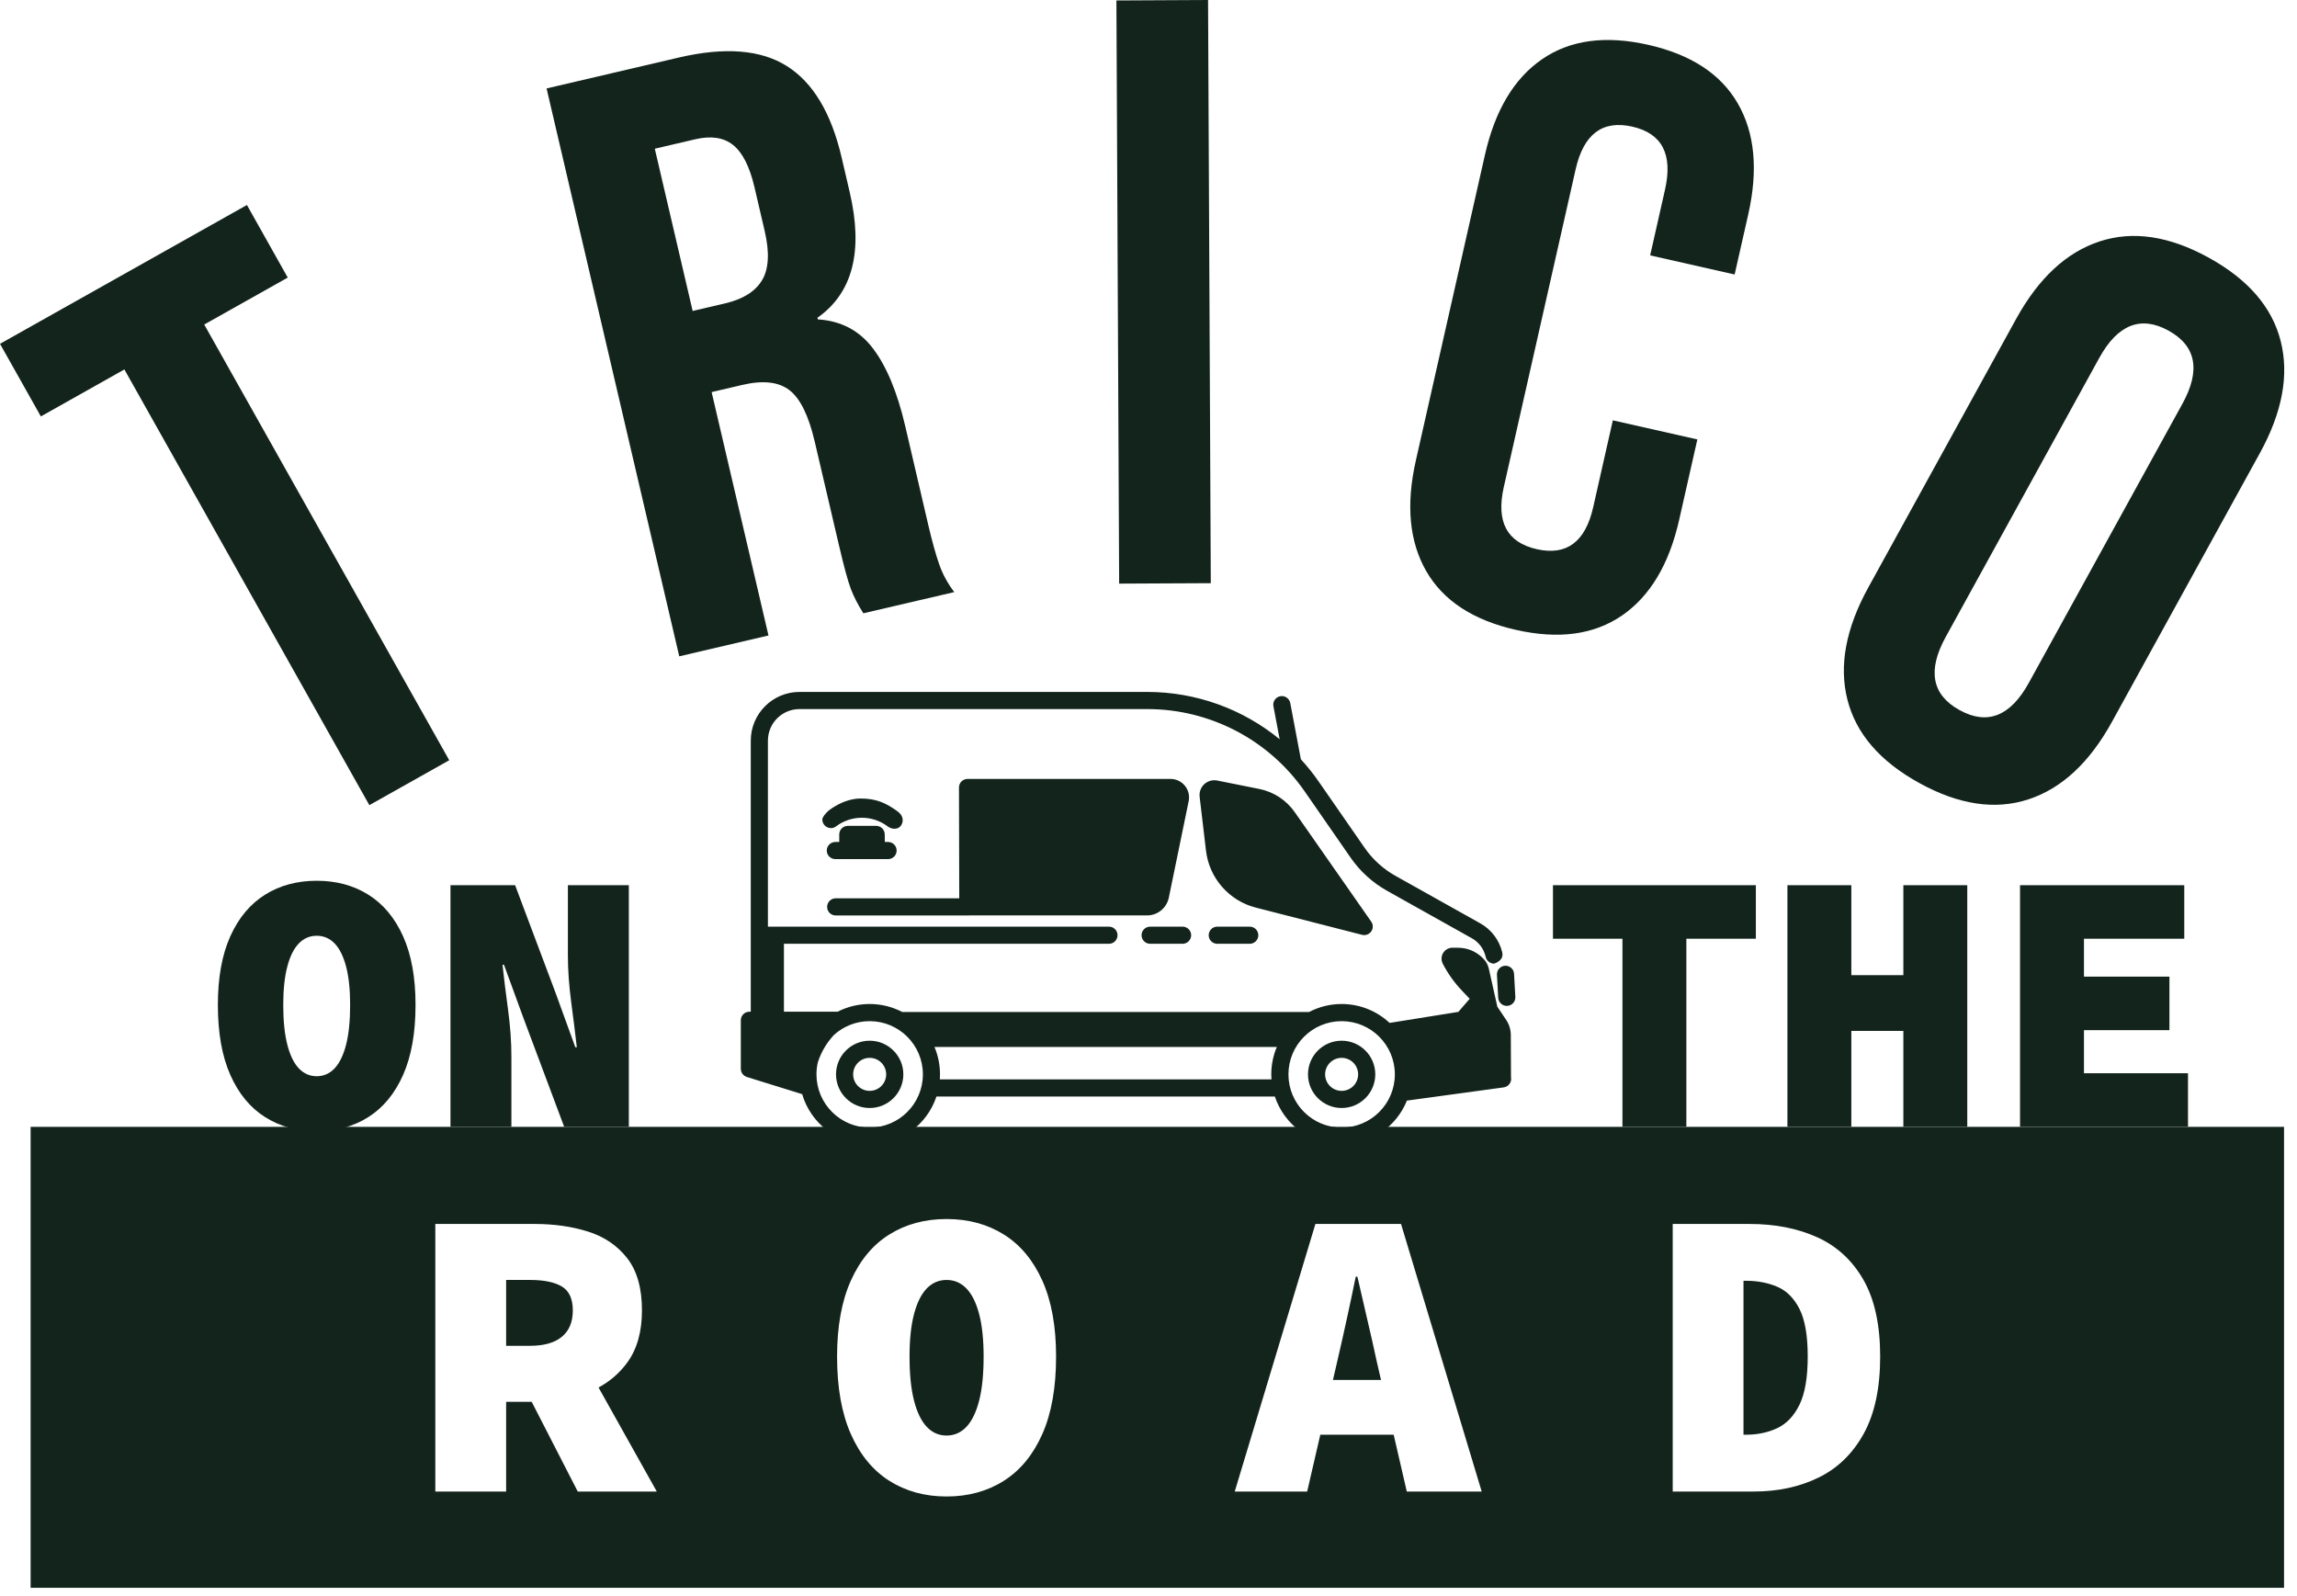
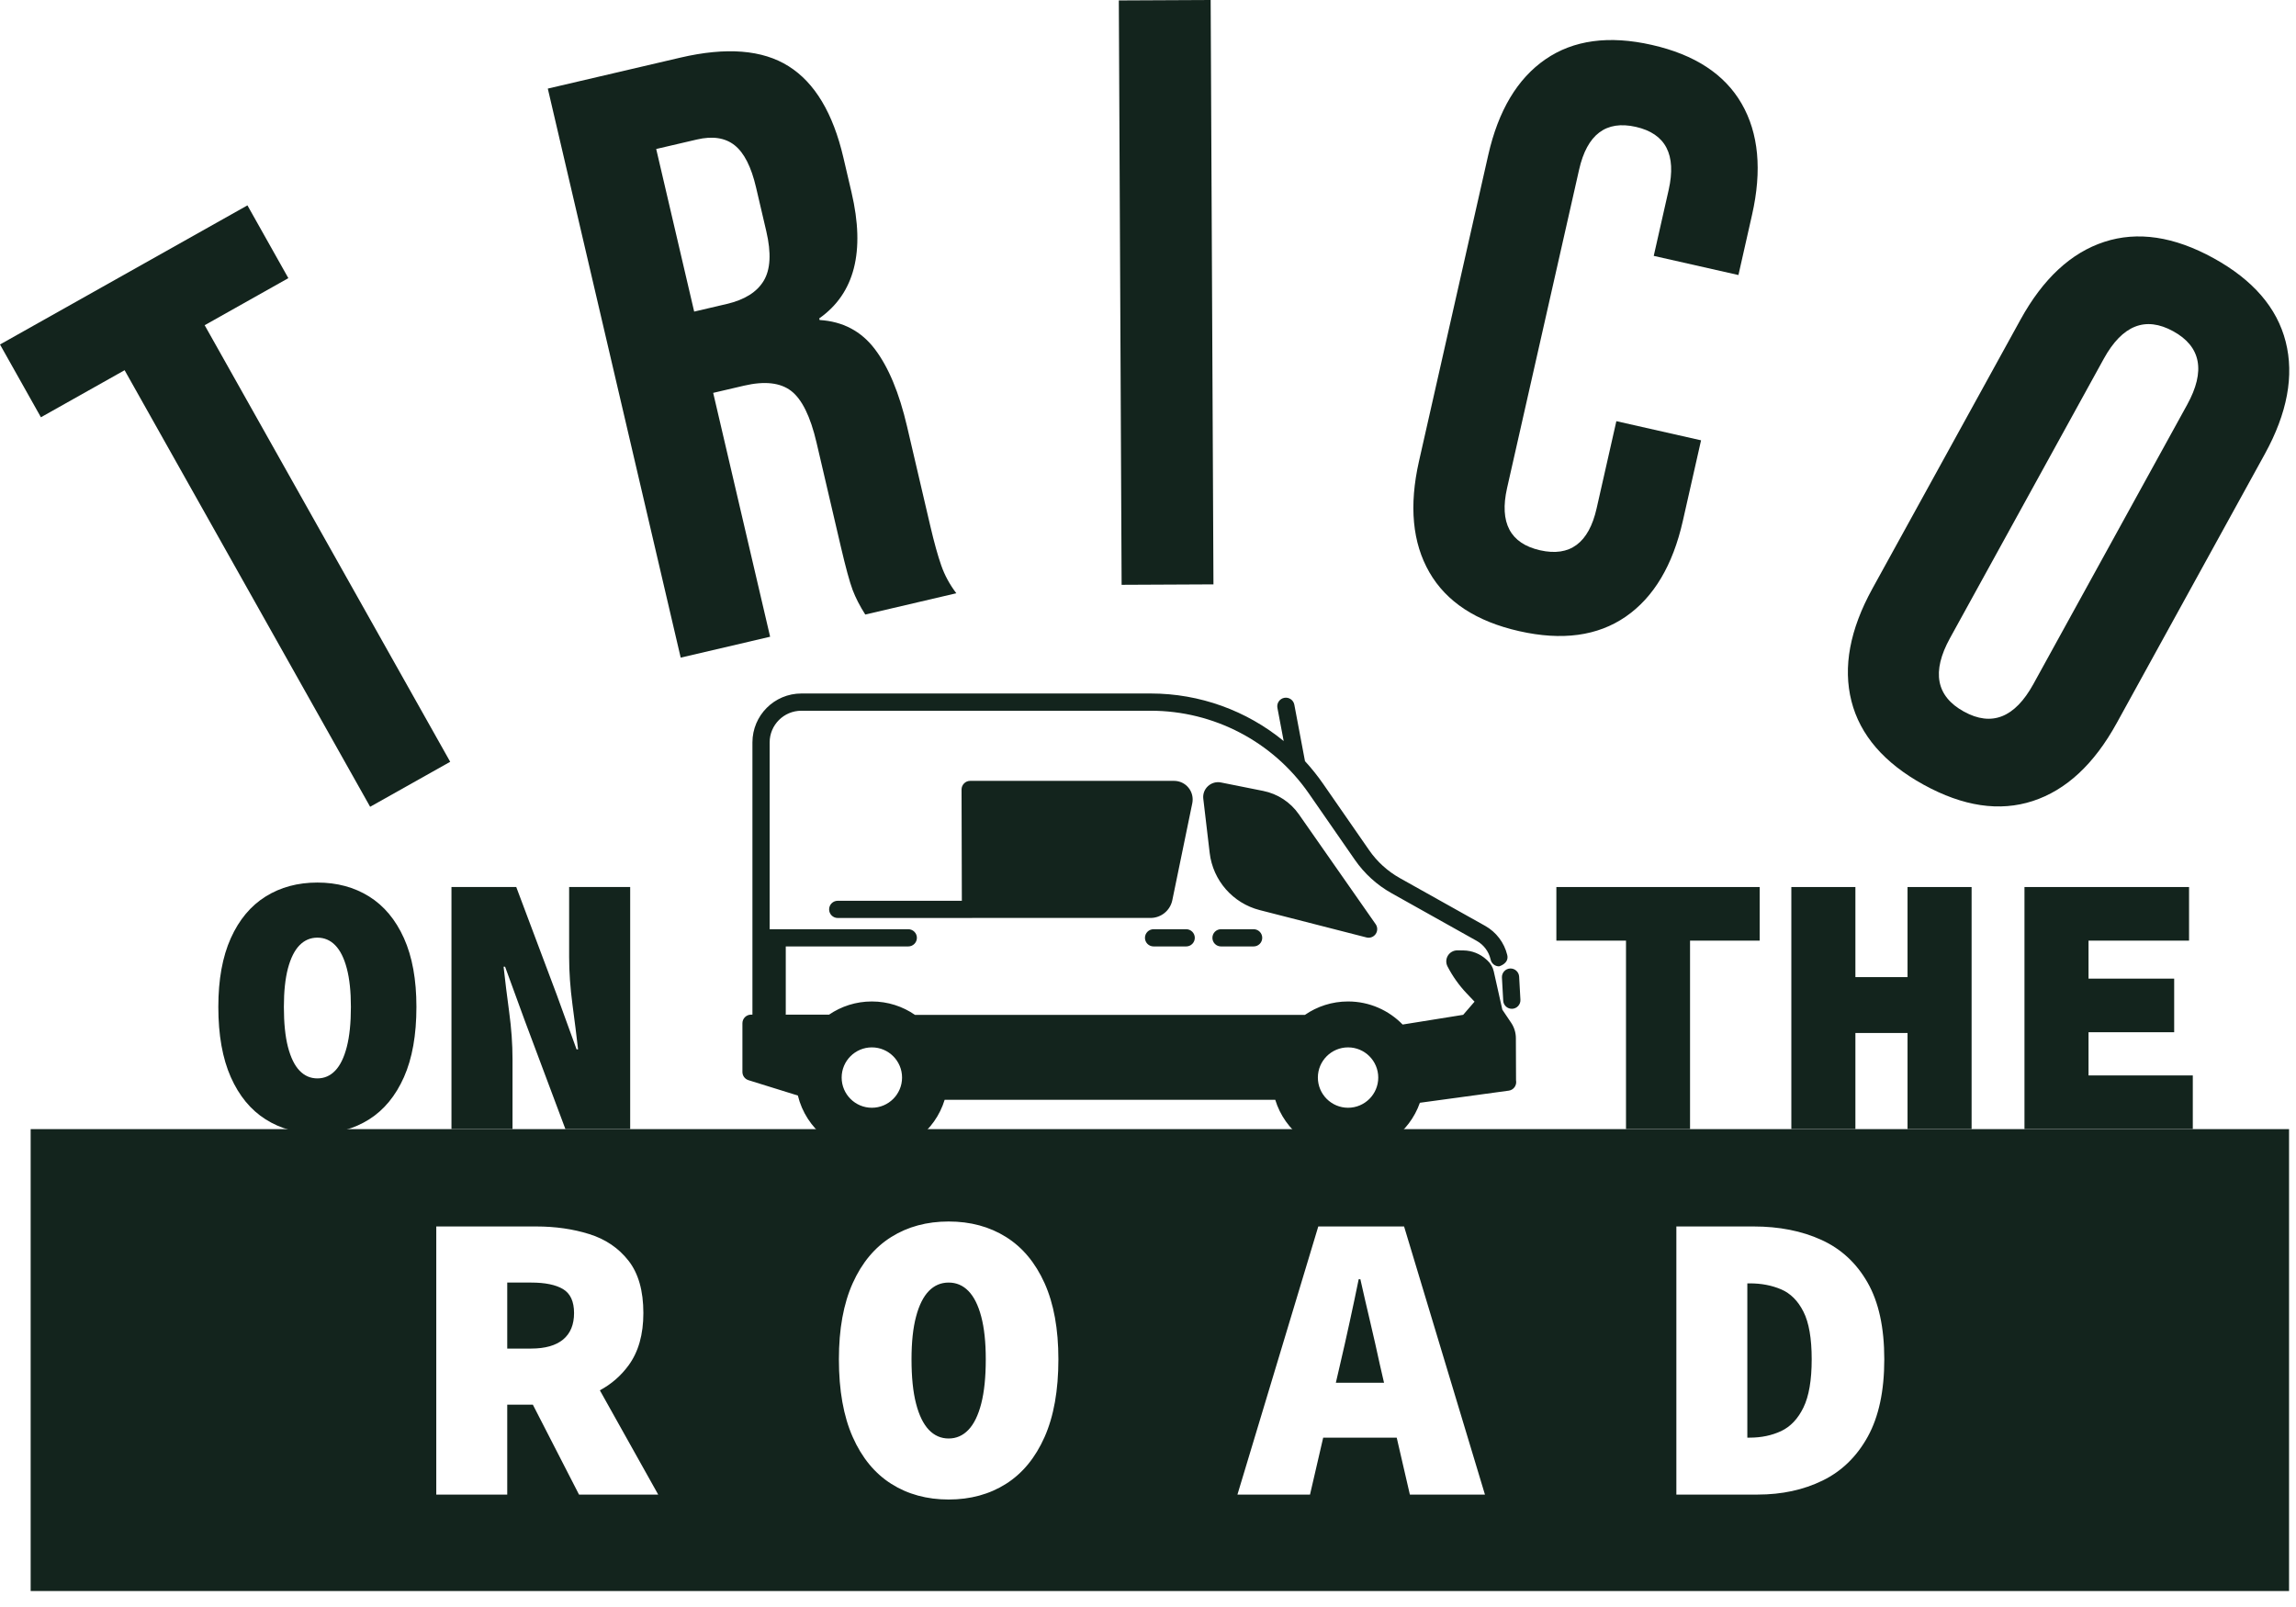
- <svg xmlns="http://www.w3.org/2000/svg" width="108px" height="75px" viewBox="0 0 108 75" version="1.1">
+ <svg xmlns="http://www.w3.org/2000/svg" width="100px" height="70px" viewBox="0 0 100 70" version="1.1">
  <g id="Symbols" stroke="none" stroke-width="1" fill="none" fill-rule="evenodd">
-     <g id="Logo-trico" fill="#13241D" transform="translate(0, 0)">
-       <g id="Van" transform="translate(34.83183, 32.53252)">
-         <path d="M4.553,15.034 C5.005,14.803 5.517,14.672 6.058,14.672 C6.61,14.672 7.129,14.808 7.587,15.047 C7.589,15.047 7.59,15.047 7.592,15.047 L26.72,15.047 C27.177,14.808 27.698,14.672 28.249,14.672 C29.12,14.672 29.913,15.01 30.504,15.561 L33.737,15.043 C33.737,15.043 34.27,14.427 34.27,14.427 C34.27,14.427 33.9,14.037 33.9,14.037 C33.543,13.662 33.242,13.237 33.004,12.777 L33.004,12.777 C32.921,12.616 32.928,12.424 33.023,12.27 C33.118,12.116 33.286,12.023 33.467,12.025 L33.744,12.028 C34.145,12.032 34.53,12.185 34.825,12.456 C34.842,12.472 34.86,12.487 34.876,12.503 C35.023,12.638 35.126,12.814 35.169,13.009 C35.169,13.009 35.57,14.8 35.57,14.8 C35.57,14.8 35.987,15.422 35.987,15.422 C36.127,15.631 36.202,15.876 36.203,16.128 L36.212,18.116 C36.213,18.124 36.214,18.131 36.215,18.138 C36.246,18.358 36.091,18.562 35.871,18.592 L31.318,19.214 C30.829,20.429 29.638,21.288 28.249,21.288 C26.787,21.288 25.546,20.337 25.108,19.021 L9.198,19.021 C8.762,20.337 7.52,21.288 6.058,21.288 C4.556,21.288 3.286,20.284 2.884,18.911 L0.283,18.103 C0.114,18.05 0,17.894 0,17.718 L0,15.437 C0,15.215 0.18,15.034 0.402,15.034 L0.468,15.034 L0.468,2.291 C0.468,1.026 1.494,0 2.759,0 L19.113,0 C21.408,0 23.601,0.803 25.335,2.225 L25.042,0.673 C25,0.454 25.144,0.243 25.363,0.202 C25.581,0.161 25.792,0.305 25.834,0.524 L26.333,3.168 C26.636,3.497 26.918,3.849 27.176,4.222 C27.989,5.393 28.8,6.562 29.334,7.334 C29.709,7.875 30.202,8.323 30.777,8.645 C31.912,9.28 33.777,10.325 34.765,10.878 C35.284,11.168 35.66,11.662 35.799,12.241 C35.898,12.646 35.416,12.774 35.416,12.774 C35.22,12.774 35.056,12.633 35.02,12.447 L35.016,12.431 C34.928,12.07 34.695,11.762 34.371,11.581 C33.384,11.028 31.519,9.984 30.383,9.348 C29.702,8.966 29.116,8.435 28.672,7.793 C28.137,7.022 27.326,5.853 26.515,4.681 C24.832,2.254 22.066,0.806 19.113,0.806 L2.759,0.806 C1.938,0.806 1.274,1.471 1.274,2.291 L1.274,11.035 L17.31,11.035 C17.532,11.035 17.712,11.216 17.712,11.438 C17.712,11.66 17.532,11.841 17.31,11.841 L2.027,11.841 L2.027,14.985 C2.027,15.002 2.027,15.018 2.025,15.034 L4.542,15.034 C4.538,15.034 4.533,15.034 4.527,15.034 L4.553,15.034 Z M28.249,15.479 C29.63,15.479 30.751,16.599 30.751,17.98 C30.751,19.361 29.63,20.482 28.249,20.482 C26.868,20.482 25.748,19.361 25.748,17.98 C25.748,16.599 26.868,15.479 28.249,15.479 Z M3.621,17.416 C3.775,16.933 4.037,16.49 4.387,16.119 C4.83,15.721 5.416,15.479 6.058,15.479 C7.439,15.479 8.56,16.599 8.56,17.98 C8.56,19.361 7.439,20.482 6.058,20.482 C4.678,20.482 3.557,19.361 3.557,17.98 C3.557,17.786 3.579,17.597 3.621,17.416 Z M28.249,16.398 C27.376,16.398 26.667,17.107 26.667,17.98 C26.667,18.853 27.376,19.562 28.249,19.562 C29.122,19.562 29.831,18.853 29.831,17.98 C29.831,17.107 29.122,16.398 28.249,16.398 Z M6.058,16.398 C5.185,16.398 4.476,17.107 4.476,17.98 C4.476,18.853 5.185,19.562 6.058,19.562 C6.932,19.562 7.641,18.853 7.641,17.98 C7.641,17.107 6.932,16.398 6.058,16.398 Z M6.058,17.204 C6.487,17.204 6.834,17.552 6.834,17.98 C6.834,18.409 6.487,18.756 6.058,18.756 C5.63,18.756 5.281,18.409 5.281,17.98 C5.281,17.552 5.63,17.204 6.058,17.204 Z M28.249,17.204 C28.678,17.204 29.025,17.552 29.025,17.98 C29.025,18.409 28.678,18.756 28.249,18.756 C27.821,18.756 27.472,18.409 27.472,17.98 C27.472,17.552 27.821,17.204 28.249,17.204 Z M25.202,16.691 L9.104,16.691 C9.273,17.087 9.365,17.523 9.365,17.98 C9.365,18.059 9.363,18.138 9.358,18.215 L24.95,18.215 C24.944,18.138 24.941,18.059 24.941,17.98 C24.941,17.523 25.034,17.087 25.202,16.691 Z M35.551,13.299 L35.611,14.38 C35.624,14.603 35.815,14.773 36.036,14.761 C36.258,14.748 36.429,14.558 36.416,14.336 L36.356,13.254 C36.345,13.032 36.154,12.862 35.932,12.874 C35.71,12.886 35.54,13.077 35.551,13.299 Z M23.928,11.035 L22.402,11.035 C22.179,11.035 21.998,11.216 21.998,11.438 C21.998,11.66 22.179,11.841 22.402,11.841 L23.928,11.841 C24.151,11.841 24.332,11.66 24.332,11.438 C24.332,11.216 24.151,11.035 23.928,11.035 Z M20.772,11.035 L19.246,11.035 C19.023,11.035 18.842,11.216 18.842,11.438 C18.842,11.66 19.023,11.841 19.246,11.841 L20.772,11.841 C20.994,11.841 21.174,11.66 21.174,11.438 C21.174,11.216 20.994,11.035 20.772,11.035 Z M29.21,11.42 C29.373,11.462 29.544,11.398 29.641,11.26 C29.737,11.121 29.737,10.937 29.64,10.799 C29.64,10.799 27.153,7.24 26.045,5.653 C25.65,5.087 25.052,4.696 24.376,4.561 C23.729,4.432 22.885,4.263 22.399,4.165 C22.18,4.122 21.955,4.185 21.791,4.336 C21.628,4.487 21.547,4.707 21.572,4.928 L21.871,7.462 C22.023,8.753 22.954,9.818 24.214,10.14 C26.233,10.658 29.21,11.42 29.21,11.42 Z M10.27,9.703 L4.46,9.703 C4.238,9.703 4.058,9.884 4.058,10.106 C4.058,10.329 4.238,10.509 4.46,10.509 L10.709,10.509 C10.725,10.509 10.741,10.508 10.756,10.507 L19.102,10.507 C19.597,10.507 20.022,10.159 20.123,9.675 C20.339,8.625 20.832,6.228 21.057,5.135 C21.11,4.879 21.045,4.613 20.879,4.41 C20.714,4.207 20.466,4.09 20.205,4.09 C18.064,4.09 10.661,4.09 10.661,4.09 C10.553,4.09 10.451,4.132 10.375,4.208 C10.299,4.284 10.257,4.387 10.257,4.494 L10.27,9.703 Z M4.628,7.054 L4.445,7.054 C4.222,7.054 4.041,7.235 4.041,7.457 C4.041,7.68 4.222,7.86 4.445,7.86 L6.924,7.86 C7.146,7.86 7.326,7.68 7.326,7.457 C7.326,7.235 7.146,7.054 6.924,7.054 L6.77,7.054 C6.769,6.986 6.767,6.853 6.767,6.7 C6.767,6.478 6.586,6.297 6.365,6.297 L5.031,6.297 C4.808,6.297 4.628,6.478 4.628,6.7 C4.628,6.853 4.628,6.986 4.628,7.054 Z M7.352,6.414 C7.6,6.34 7.772,5.911 7.373,5.619 C6.831,5.223 6.377,5.012 5.636,5.011 C4.839,5.01 4.161,5.544 4.088,5.616 C4,5.702 3.832,5.877 3.832,5.998 C3.832,6.22 4.013,6.401 4.235,6.401 C4.235,6.401 4.341,6.422 4.478,6.32 C5.189,5.786 6.166,5.78 6.883,6.305 C6.883,6.305 7.092,6.491 7.352,6.414 Z" id="Shape" />
-       </g>
-       <g id="ROAD-STRIPE" transform="translate(1.439475, 52.97955)">
-         <path d="M105.951,0 L0,0 L0,21.674 L105.951,21.674 L105.951,0 Z M43.067,17.38 C42.047,17.38 41.151,17.134 40.376,16.644 C39.602,16.154 38.999,15.422 38.567,14.447 C38.135,13.473 37.918,12.257 37.918,10.799 C37.918,9.38 38.135,8.19 38.567,7.228 C38.999,6.267 39.602,5.544 40.376,5.061 C41.151,4.577 42.047,4.335 43.067,4.335 C44.086,4.335 44.983,4.577 45.757,5.061 C46.531,5.544 47.134,6.267 47.567,7.228 C47.999,8.19 48.215,9.38 48.215,10.799 C48.215,12.257 47.999,13.473 47.567,14.447 C47.134,15.422 46.531,16.154 45.757,16.644 C44.983,17.134 44.086,17.38 43.067,17.38 Z M77.208,17.147 L77.208,4.567 L80.827,4.567 C82.027,4.567 83.088,4.777 84.011,5.196 C84.933,5.616 85.656,6.283 86.178,7.199 C86.701,8.115 86.962,9.315 86.962,10.799 C86.962,12.283 86.704,13.493 86.188,14.428 C85.672,15.364 84.965,16.051 84.069,16.489 C83.172,16.928 82.156,17.147 81.02,17.147 L77.208,17.147 Z M23.559,12.928 L22.358,12.928 L22.358,17.147 L19.028,17.147 L19.028,4.567 L23.712,4.567 C24.616,4.567 25.448,4.686 26.209,4.925 C26.97,5.164 27.583,5.58 28.048,6.173 C28.512,6.767 28.744,7.586 28.744,8.632 C28.744,9.638 28.512,10.457 28.048,11.089 C27.688,11.579 27.24,11.967 26.703,12.256 L29.441,17.147 L25.725,17.147 L23.559,12.928 Z M60.638,14.476 L60.021,17.147 L56.615,17.147 L60.408,4.567 L64.434,4.567 L68.227,17.147 L64.705,17.147 L64.088,14.476 L60.638,14.476 Z M43.067,14.515 C43.428,14.515 43.738,14.38 43.996,14.109 C44.254,13.838 44.454,13.428 44.596,12.88 C44.738,12.331 44.808,11.638 44.808,10.799 C44.808,9.999 44.738,9.332 44.596,8.796 C44.454,8.261 44.254,7.861 43.996,7.596 C43.738,7.332 43.428,7.199 43.067,7.199 C42.705,7.199 42.396,7.332 42.138,7.596 C41.88,7.861 41.68,8.261 41.538,8.796 C41.396,9.332 41.325,9.999 41.325,10.799 C41.325,11.638 41.396,12.331 41.538,12.88 C41.68,13.428 41.88,13.838 42.138,14.109 C42.396,14.38 42.705,14.515 43.067,14.515 Z M80.536,14.476 L80.653,14.476 C81.194,14.476 81.685,14.373 82.124,14.167 C82.562,13.96 82.911,13.593 83.169,13.064 C83.427,12.535 83.556,11.78 83.556,10.799 C83.556,9.819 83.427,9.073 83.169,8.564 C82.911,8.054 82.562,7.706 82.124,7.519 C81.685,7.332 81.194,7.238 80.653,7.238 L80.536,7.238 L80.536,14.476 Z M63.493,11.902 L61.233,11.902 L61.434,11.031 C61.576,10.425 61.724,9.767 61.879,9.057 C62.034,8.348 62.176,7.677 62.305,7.044 L62.382,7.044 C62.524,7.677 62.679,8.348 62.847,9.057 C63.014,9.767 63.163,10.425 63.292,11.031 L63.493,11.902 Z M22.358,10.296 L23.48,10.296 C24.138,10.296 24.638,10.154 24.98,9.87 C25.322,9.586 25.493,9.173 25.493,8.632 C25.493,8.09 25.322,7.715 24.98,7.509 C24.638,7.303 24.138,7.199 23.48,7.199 L22.358,7.199 L22.358,10.296 Z" id="Shape" />
-       </g>
-       <g id="Group" transform="translate(10.2437, 41.41031)">
-         <path d="M4.647,11.775 C3.727,11.775 2.917,11.554 2.219,11.111 C1.519,10.669 0.975,10.008 0.585,9.129 C0.195,8.249 0,7.151 0,5.835 C0,4.555 0.195,3.479 0.585,2.611 C0.975,1.744 1.519,1.092 2.219,0.655 C2.917,0.218 3.727,0 4.647,0 C5.567,0 6.377,0.218 7.075,0.655 C7.774,1.092 8.319,1.744 8.709,2.611 C9.099,3.479 9.294,4.555 9.294,5.835 C9.294,7.151 9.099,8.249 8.709,9.129 C8.319,10.008 7.774,10.669 7.075,11.111 C6.377,11.554 5.567,11.775 4.647,11.775 Z M4.647,9.19 C4.973,9.19 5.253,9.067 5.486,8.823 C5.718,8.578 5.899,8.208 6.027,7.713 C6.155,7.218 6.219,6.592 6.219,5.835 C6.219,5.113 6.155,4.51 6.027,4.027 C5.899,3.543 5.718,3.183 5.486,2.944 C5.253,2.705 4.973,2.586 4.647,2.586 C4.321,2.586 4.041,2.705 3.809,2.944 C3.575,3.183 3.395,3.543 3.267,4.027 C3.138,4.51 3.074,5.113 3.074,5.835 C3.074,6.592 3.138,7.218 3.267,7.713 C3.395,8.208 3.575,8.578 3.809,8.823 C4.041,9.067 4.321,9.19 4.647,9.19 Z" id="Shape" />
-         <path d="M10.937,11.566 L10.937,0.209 L13.976,0.209 L15.88,5.276 L16.806,7.827 L16.877,7.827 C16.806,7.21 16.72,6.508 16.615,5.721 C16.51,4.935 16.457,4.193 16.457,3.494 L16.457,0.209 L19.323,0.209 L19.323,11.566 L16.282,11.566 L14.378,6.482 L13.452,3.949 L13.383,3.949 C13.452,4.589 13.539,5.296 13.645,6.071 C13.75,6.846 13.801,7.582 13.801,8.281 L13.801,11.566 L10.937,11.566 Z" id="Path" />
-         <polygon id="Path" points="66.04 11.566 66.04 2.725 62.773 2.725 62.773 0.209 72.313 0.209 72.313 2.725 69.045 2.725 69.045 11.566" />
-         <polygon id="Path" points="73.797 11.566 73.797 0.209 76.802 0.209 76.802 4.438 79.248 4.438 79.248 0.209 82.253 0.209 82.253 11.566 79.248 11.566 79.248 7.059 76.802 7.059 76.802 11.566" />
-         <polygon id="Path" points="84.734 11.566 84.734 0.209 92.456 0.209 92.456 2.725 87.74 2.725 87.74 4.507 91.758 4.507 91.758 7.024 87.74 7.024 87.74 9.05 92.631 9.05 92.631 11.566" />
-       </g>
-       <g id="Group">
-         <polygon id="Path" points="5.848 17.37 1.921 19.579 0 16.165 11.61 9.638 13.529 13.051 9.602 15.258 21.122 35.744 17.366 37.855" />
-         <path d="M25.699,4.158 L31.917,2.705 C34.079,2.201 35.773,2.334 36.999,3.108 C38.225,3.88 39.081,5.309 39.569,7.393 L39.951,9.034 C40.599,11.806 40.094,13.774 38.435,14.939 L38.453,15.016 C39.542,15.084 40.405,15.539 41.044,16.381 C41.684,17.225 42.187,18.435 42.556,20.01 L43.65,24.702 C43.829,25.466 43.999,26.075 44.16,26.533 C44.32,26.994 44.555,27.426 44.867,27.838 L40.593,28.835 C40.341,28.439 40.145,28.055 40.004,27.687 C39.865,27.317 39.679,26.635 39.448,25.644 L38.306,20.762 C38.022,19.542 37.626,18.735 37.119,18.345 C36.612,17.953 35.875,17.871 34.908,18.096 L33.459,18.435 L36.132,29.878 L31.937,30.858 L25.699,4.158 Z M34.093,14.264 C34.933,14.068 35.511,13.705 35.83,13.175 C36.149,12.644 36.191,11.87 35.952,10.854 L35.472,8.794 C35.245,7.828 34.91,7.168 34.465,6.815 C34.023,6.463 33.431,6.375 32.693,6.547 L30.787,6.992 L32.567,14.62 L34.093,14.264 Z" id="Shape" />
-         <polygon id="Path" points="52.491 0.022 56.8 0 56.929 27.419 52.62 27.44" />
-         <path d="M71.275,29.614 C69.263,29.16 67.857,28.239 67.06,26.855 C66.263,25.47 66.098,23.733 66.572,21.643 L69.819,7.28 C70.293,5.19 71.186,3.692 72.503,2.785 C73.819,1.878 75.483,1.653 77.495,2.107 C79.508,2.562 80.912,3.482 81.709,4.867 C82.508,6.253 82.671,7.991 82.199,10.078 L81.559,12.906 L77.587,12.007 L78.286,8.913 C78.66,7.256 78.147,6.271 76.747,5.954 C75.344,5.636 74.457,6.306 74.083,7.961 L70.705,22.9 C70.336,24.53 70.852,25.503 72.254,25.82 C73.654,26.138 74.539,25.48 74.908,23.85 L75.832,19.763 L79.806,20.66 L78.95,24.444 C78.478,26.531 77.583,28.03 76.267,28.936 C74.951,29.843 73.286,30.07 71.275,29.614 Z" id="Path" />
-         <path d="M90.248,36.819 C88.396,35.801 87.266,34.493 86.862,32.898 C86.457,31.306 86.784,29.547 87.841,27.626 L94.792,14.998 C95.849,13.077 97.16,11.86 98.723,11.349 C100.285,10.838 101.993,11.093 103.846,12.113 C105.699,13.133 106.829,14.44 107.232,16.034 C107.638,17.626 107.31,19.385 106.253,21.306 L99.302,33.934 C98.245,35.856 96.934,37.072 95.372,37.583 C93.809,38.094 92.101,37.84 90.248,36.819 Z M92.136,33.388 C93.441,34.107 94.528,33.676 95.395,32.097 L102.61,18.989 C103.48,17.411 103.262,16.263 101.958,15.544 C100.654,14.828 99.567,15.256 98.699,16.835 L91.484,29.945 C90.614,31.522 90.832,32.671 92.136,33.388 Z" id="Shape" />
+     <g id="header" transform="translate(-2, -3)" fill="#13241D">
+       <g id="Logo-trico-2023" transform="translate(2, 3)">
+         <g id="Trico-icn" transform="translate(32.33535, 30.20808)">
+           <path d="M0.436,13.989 L0.436,2.132 C0.436,0.955 1.39,0 2.568,0 L17.784,0 C19.921,0 21.961,0.747 23.574,2.071 L23.301,0.626 C23.263,0.423 23.397,0.227 23.6,0.189 C23.803,0.151 24,0.284 24.038,0.488 L24.502,2.947 C24.785,3.255 25.047,3.582 25.288,3.929 C26.043,5.018 26.798,6.106 27.295,6.824 C27.643,7.327 28.103,7.744 28.637,8.043 C29.694,8.635 31.429,9.607 32.348,10.121 C32.831,10.392 33.18,10.852 33.311,11.39 C33.402,11.767 32.955,11.886 32.955,11.886 C32.772,11.886 32.619,11.755 32.586,11.582 L32.582,11.567 C32.5,11.231 32.283,10.944 31.982,10.776 C31.064,10.262 29.327,9.29 28.271,8.698 C27.637,8.343 27.093,7.848 26.679,7.252 C26.181,6.534 25.427,5.446 24.672,4.357 C23.106,2.098 20.532,0.751 17.784,0.751 L2.568,0.751 C1.805,0.751 1.186,1.369 1.186,2.132 L1.186,10.268 L7.223,10.268 C7.43,10.268 7.599,10.436 7.599,10.643 C7.599,10.851 7.43,11.018 7.223,11.018 L1.888,11.018 L1.888,13.943 C1.888,13.959 1.887,13.974 1.885,13.989 L3.774,13.989 C4.305,13.627 4.946,13.415 5.637,13.415 C6.335,13.415 6.984,13.631 7.518,14.001 L24.497,14.001 C25.031,13.631 25.68,13.415 26.378,13.415 C27.31,13.415 28.152,13.8 28.755,14.42 L31.392,13.997 C31.392,13.997 31.887,13.424 31.887,13.424 C31.887,13.424 31.543,13.062 31.543,13.062 C31.212,12.712 30.931,12.317 30.71,11.889 L30.71,11.889 C30.632,11.739 30.639,11.561 30.727,11.417 C30.815,11.274 30.973,11.188 31.14,11.189 L31.399,11.192 C31.772,11.196 32.129,11.337 32.404,11.59 C32.42,11.605 32.436,11.619 32.452,11.633 C32.589,11.76 32.684,11.924 32.724,12.105 C32.724,12.105 33.097,13.772 33.097,13.772 C33.097,13.772 33.485,14.349 33.485,14.349 C33.615,14.544 33.686,14.773 33.687,15.007 L33.694,16.857 C33.696,16.864 33.697,16.871 33.698,16.877 C33.725,17.082 33.582,17.272 33.377,17.3 L29.506,17.828 C29.053,19.119 27.823,20.045 26.378,20.045 C24.886,20.045 23.622,19.057 23.207,17.699 L8.808,17.699 C8.394,19.057 7.13,20.045 5.637,20.045 C4.078,20.045 2.768,18.966 2.415,17.513 L0.264,16.844 C0.107,16.795 7.10542736e-15,16.651 7.10542736e-15,16.486 L7.10542736e-15,14.364 C7.10542736e-15,14.157 0.169,13.989 0.376,13.989 L0.436,13.989 L0.436,13.989 Z M5.637,15.415 C6.364,15.415 6.953,16.004 6.953,16.73 C6.953,17.456 6.364,18.045 5.637,18.045 C4.912,18.045 4.322,17.456 4.322,16.73 C4.322,16.004 4.912,15.415 5.637,15.415 Z M26.378,15.415 C27.104,15.415 27.693,16.004 27.693,16.73 C27.693,17.456 27.104,18.045 26.378,18.045 C25.653,18.045 25.063,17.456 25.063,16.73 C25.063,16.004 25.653,15.415 26.378,15.415 Z M33.08,12.375 L33.136,13.381 C33.147,13.588 33.324,13.745 33.531,13.734 C33.738,13.723 33.896,13.545 33.885,13.339 L33.829,12.333 C33.817,12.126 33.64,11.968 33.433,11.979 C33.227,11.991 33.069,12.168 33.08,12.375 L33.08,12.375 Z M19.328,10.268 L17.908,10.268 C17.701,10.268 17.532,10.436 17.532,10.643 C17.532,10.851 17.701,11.018 17.908,11.018 L19.328,11.018 C19.534,11.018 19.703,10.851 19.703,10.643 C19.703,10.436 19.534,10.268 19.328,10.268 Z M22.265,10.268 L20.844,10.268 C20.637,10.268 20.47,10.436 20.47,10.643 C20.47,10.851 20.637,11.018 20.844,11.018 L22.265,11.018 C22.472,11.018 22.64,10.851 22.64,10.643 C22.64,10.436 22.472,10.268 22.265,10.268 Z M27.179,10.626 C27.331,10.666 27.491,10.606 27.581,10.477 C27.67,10.348 27.67,10.177 27.58,10.048 C27.58,10.048 25.266,6.736 24.234,5.26 C23.868,4.734 23.311,4.37 22.682,4.244 C22.08,4.123 21.295,3.967 20.842,3.876 C20.639,3.835 20.429,3.895 20.277,4.035 C20.124,4.176 20.048,4.38 20.073,4.586 L20.351,6.943 C20.492,8.144 21.359,9.135 22.53,9.435 C24.409,9.917 27.179,10.626 27.179,10.626 L27.179,10.626 Z M9.557,9.029 L4.152,9.029 C3.944,9.029 3.776,9.197 3.776,9.404 C3.776,9.611 3.944,9.779 4.152,9.779 L9.965,9.779 C9.98,9.779 9.995,9.778 10.009,9.777 L17.775,9.777 C18.234,9.777 18.631,9.454 18.724,9.003 C18.925,8.026 19.384,5.795 19.594,4.779 C19.642,4.54 19.582,4.292 19.428,4.104 C19.275,3.915 19.043,3.806 18.8,3.806 L9.919,3.806 C9.82,3.806 9.724,3.845 9.655,3.916 C9.584,3.986 9.544,4.082 9.544,4.182 L9.557,9.029 L9.557,9.029 Z" id="Shape" />
+         </g>
+         <g id="ROAD-STRIPE" transform="translate(1.335354, 49.18384)">
+           <path d="M98.362,0 L0,0 L0,20.121 L98.362,20.121 L98.362,0 L98.362,0 Z M39.982,16.134 C39.035,16.134 38.203,15.907 37.484,15.452 C36.766,14.997 36.205,14.317 35.804,13.412 C35.403,12.508 35.202,11.379 35.202,10.025 C35.202,8.708 35.403,7.603 35.804,6.71 C36.205,5.818 36.766,5.147 37.484,4.698 C38.203,4.248 39.035,4.024 39.982,4.024 C40.928,4.024 41.761,4.248 42.48,4.698 C43.198,5.147 43.758,5.818 44.16,6.71 C44.561,7.603 44.762,8.708 44.762,10.025 C44.762,11.379 44.561,12.508 44.16,13.412 C43.758,14.317 43.198,14.997 42.48,15.452 C41.761,15.907 40.928,16.134 39.982,16.134 Z M71.677,15.919 L71.677,4.24 L75.037,4.24 C76.152,4.24 77.136,4.434 77.993,4.824 C78.849,5.213 79.52,5.833 80.005,6.684 C80.491,7.534 80.733,8.648 80.733,10.025 C80.733,11.403 80.493,12.526 80.014,13.395 C79.535,14.263 78.88,14.901 78.046,15.308 C77.214,15.715 76.271,15.919 75.217,15.919 L71.677,15.919 L71.677,15.919 Z M21.872,12.002 L20.757,12.002 L20.757,15.919 L17.666,15.919 L17.666,4.24 L22.014,4.24 C22.853,4.24 23.625,4.351 24.331,4.573 C25.038,4.794 25.607,5.18 26.038,5.731 C26.47,6.282 26.686,7.043 26.686,8.013 C26.686,8.947 26.47,9.708 26.038,10.295 C25.705,10.749 25.289,11.11 24.791,11.378 L27.332,15.919 L23.883,15.919 L21.872,12.002 L21.872,12.002 Z M56.295,13.439 L55.721,15.919 L52.56,15.919 L56.081,4.24 L59.818,4.24 L63.34,15.919 L60.07,15.919 L59.497,13.439 L56.295,13.439 Z M39.982,13.476 C40.317,13.476 40.605,13.349 40.844,13.098 C41.084,12.846 41.27,12.467 41.401,11.958 C41.533,11.448 41.599,10.804 41.599,10.025 C41.599,9.283 41.533,8.663 41.401,8.166 C41.27,7.669 41.084,7.298 40.844,7.052 C40.605,6.806 40.317,6.684 39.982,6.684 C39.646,6.684 39.359,6.806 39.119,7.052 C38.88,7.298 38.694,7.669 38.563,8.166 C38.43,8.663 38.365,9.283 38.365,10.025 C38.365,10.804 38.43,11.448 38.563,11.958 C38.694,12.467 38.88,12.846 39.119,13.098 C39.359,13.349 39.646,13.476 39.982,13.476 Z M74.768,13.439 L74.876,13.439 C75.379,13.439 75.833,13.343 76.241,13.153 C76.648,12.961 76.972,12.619 77.211,12.128 C77.451,11.636 77.571,10.936 77.571,10.025 C77.571,9.115 77.451,8.423 77.211,7.951 C76.972,7.477 76.648,7.154 76.241,6.98 C75.833,6.806 75.379,6.719 74.876,6.719 L74.768,6.719 L74.768,13.439 L74.768,13.439 Z M58.945,11.049 L56.846,11.049 L57.033,10.241 C57.165,9.678 57.303,9.068 57.446,8.408 C57.59,7.749 57.722,7.127 57.841,6.539 L57.914,6.539 C58.045,7.127 58.189,7.749 58.345,8.408 C58.501,9.068 58.638,9.678 58.759,10.241 L58.945,11.049 Z M20.757,9.559 L21.798,9.559 C22.409,9.559 22.874,9.426 23.191,9.164 C23.508,8.9 23.667,8.516 23.667,8.013 C23.667,7.51 23.508,7.163 23.191,6.971 C22.874,6.78 22.409,6.684 21.798,6.684 L20.757,6.684 L20.757,9.559 Z" id="Shape" />
+         </g>
+         <g id="Group" transform="translate(9.509091, 38.44343)">
+           <path d="M4.314,10.932 C3.46,10.932 2.708,10.726 2.06,10.315 C1.411,9.905 0.905,9.291 0.543,8.475 C0.181,7.659 -1.77635684e-15,6.639 -1.77635684e-15,5.417 C-1.77635684e-15,4.227 0.181,3.23 0.543,2.424 C0.905,1.619 1.411,1.013 2.06,0.608 C2.708,0.203 3.46,0 4.314,0 C5.169,0 5.92,0.203 6.569,0.608 C7.217,1.013 7.723,1.619 8.085,2.424 C8.447,3.23 8.628,4.227 8.628,5.417 C8.628,6.639 8.447,7.659 8.085,8.475 C7.723,9.291 7.217,9.905 6.569,10.315 C5.92,10.726 5.169,10.932 4.314,10.932 L4.314,10.932 Z M4.314,8.531 C4.617,8.531 4.877,8.418 5.093,8.191 C5.309,7.964 5.477,7.62 5.595,7.161 C5.714,6.701 5.774,6.12 5.774,5.417 C5.774,4.746 5.714,4.187 5.595,3.738 C5.477,3.29 5.309,2.955 5.093,2.733 C4.877,2.511 4.617,2.4 4.314,2.4 C4.011,2.4 3.752,2.511 3.535,2.733 C3.319,2.955 3.152,3.29 3.032,3.738 C2.914,4.187 2.855,4.746 2.855,5.417 C2.855,6.12 2.914,6.701 3.032,7.161 C3.152,7.62 3.319,7.964 3.535,8.191 C3.752,8.418 4.011,8.531 4.314,8.531 Z" id="Shape" />
+           <path d="M10.154,10.737 L10.154,0.195 L12.976,0.195 L14.743,4.898 L15.603,7.267 L15.668,7.267 C15.603,6.693 15.522,6.041 15.424,5.312 C15.327,4.582 15.279,3.893 15.279,3.243 L15.279,0.195 L17.938,0.195 L17.938,10.737 L15.116,10.737 L13.348,6.017 L12.489,3.666 L12.424,3.666 C12.489,4.261 12.57,4.917 12.667,5.636 C12.765,6.356 12.813,7.039 12.813,7.688 L12.813,10.737 L10.154,10.737 L10.154,10.737 Z" id="Path" />
+           <polygon id="Path" points="61.31 10.737 61.31 2.53 58.277 2.53 58.277 0.195 67.132 0.195 67.132 2.53 64.099 2.53 64.099 10.737" />
+           <polygon id="Path" points="68.511 10.737 68.511 0.195 71.301 0.195 71.301 4.119 73.572 4.119 73.572 0.195 76.362 0.195 76.362 10.737 73.572 10.737 73.572 6.553 71.301 6.553 71.301 10.737" />
+           <polygon id="Path" points="78.665 10.737 78.665 0.195 85.833 0.195 85.833 2.53 81.455 2.53 81.455 4.185 85.185 4.185 85.185 6.52 81.455 6.52 81.455 8.402 85.996 8.402 85.996 10.737 78.665 10.737" />
+         </g>
+         <g id="Group">
+           <polygon id="Path" points="5.427 16.126 1.782 18.176 2.2428748e-16 15.006 10.777 8.946 12.559 12.116 8.914 14.166 19.608 33.183 16.121 35.143" />
+           <path d="M23.859,3.859 L29.63,2.511 C31.636,2.042 33.209,2.167 34.347,2.884 C35.486,3.601 36.282,4.928 36.733,6.864 L37.089,8.387 C37.69,10.96 37.22,12.787 35.681,13.869 L35.697,13.939 C36.708,14.002 37.51,14.425 38.103,15.207 C38.697,15.99 39.165,17.113 39.506,18.577 L40.523,22.932 C40.689,23.64 40.846,24.207 40.996,24.633 C41.144,25.059 41.364,25.462 41.652,25.842 L37.686,26.769 C37.451,26.401 37.268,26.045 37.137,25.702 C37.008,25.359 36.835,24.727 36.62,23.806 L35.562,19.274 C35.297,18.14 34.929,17.393 34.459,17.029 C33.988,16.667 33.304,16.59 32.407,16.799 L31.062,17.113 L33.542,27.736 L29.647,28.646 L23.859,3.859 Z M31.651,13.241 C32.43,13.06 32.968,12.722 33.263,12.23 C33.559,11.738 33.596,11.019 33.376,10.076 L32.929,8.164 C32.72,7.266 32.409,6.655 31.996,6.327 C31.584,6 31.035,5.917 30.351,6.077 L28.58,6.49 L30.234,13.573 L31.651,13.241 L31.651,13.241 Z" id="Shape" />
+           <polygon id="Path" points="48.729 0.019 52.729 0 52.851 25.455 48.851 25.474" />
+           <path d="M66.169,27.493 C64.3,27.071 62.996,26.216 62.256,24.93 C61.515,23.644 61.364,22.031 61.802,20.093 L64.818,6.757 C65.257,4.818 66.087,3.427 67.308,2.585 C68.53,1.743 70.076,1.533 71.943,1.956 C73.811,2.378 75.116,3.232 75.857,4.518 C76.597,5.804 76.748,7.417 76.309,9.356 L75.716,11.98 L72.027,11.146 L72.677,8.273 C73.024,6.736 72.548,5.821 71.247,5.526 C69.947,5.232 69.123,5.854 68.776,7.391 L65.639,21.259 C65.297,22.772 65.777,23.676 67.077,23.97 C68.377,24.264 69.199,23.655 69.54,22.141 L70.399,18.346 L74.088,19.18 L73.294,22.692 C72.856,24.63 72.025,26.021 70.803,26.864 C69.581,27.705 68.036,27.915 66.169,27.493 L66.169,27.493 Z" id="Path" />
+           <path d="M83.782,34.182 C82.062,33.235 81.014,32.021 80.638,30.542 C80.263,29.063 80.566,27.43 81.547,25.646 L88.001,13.923 C88.983,12.139 90.199,11.01 91.649,10.536 C93.101,10.062 94.687,10.298 96.407,11.244 C98.127,12.192 99.175,13.405 99.551,14.885 C99.926,16.364 99.622,17.996 98.64,19.78 L92.188,31.503 C91.206,33.287 89.99,34.416 88.538,34.891 C87.088,35.365 85.502,35.128 83.782,34.182 L83.782,34.182 Z M85.535,30.996 C86.746,31.663 87.755,31.263 88.562,29.797 L95.26,17.628 C96.066,16.163 95.864,15.097 94.654,14.43 C93.442,13.764 92.434,14.164 91.627,15.629 L84.929,27.798 C84.123,29.264 84.325,30.329 85.535,30.996 Z" id="Shape" />
+         </g>
      </g>
    </g>
  </g>
</svg>
